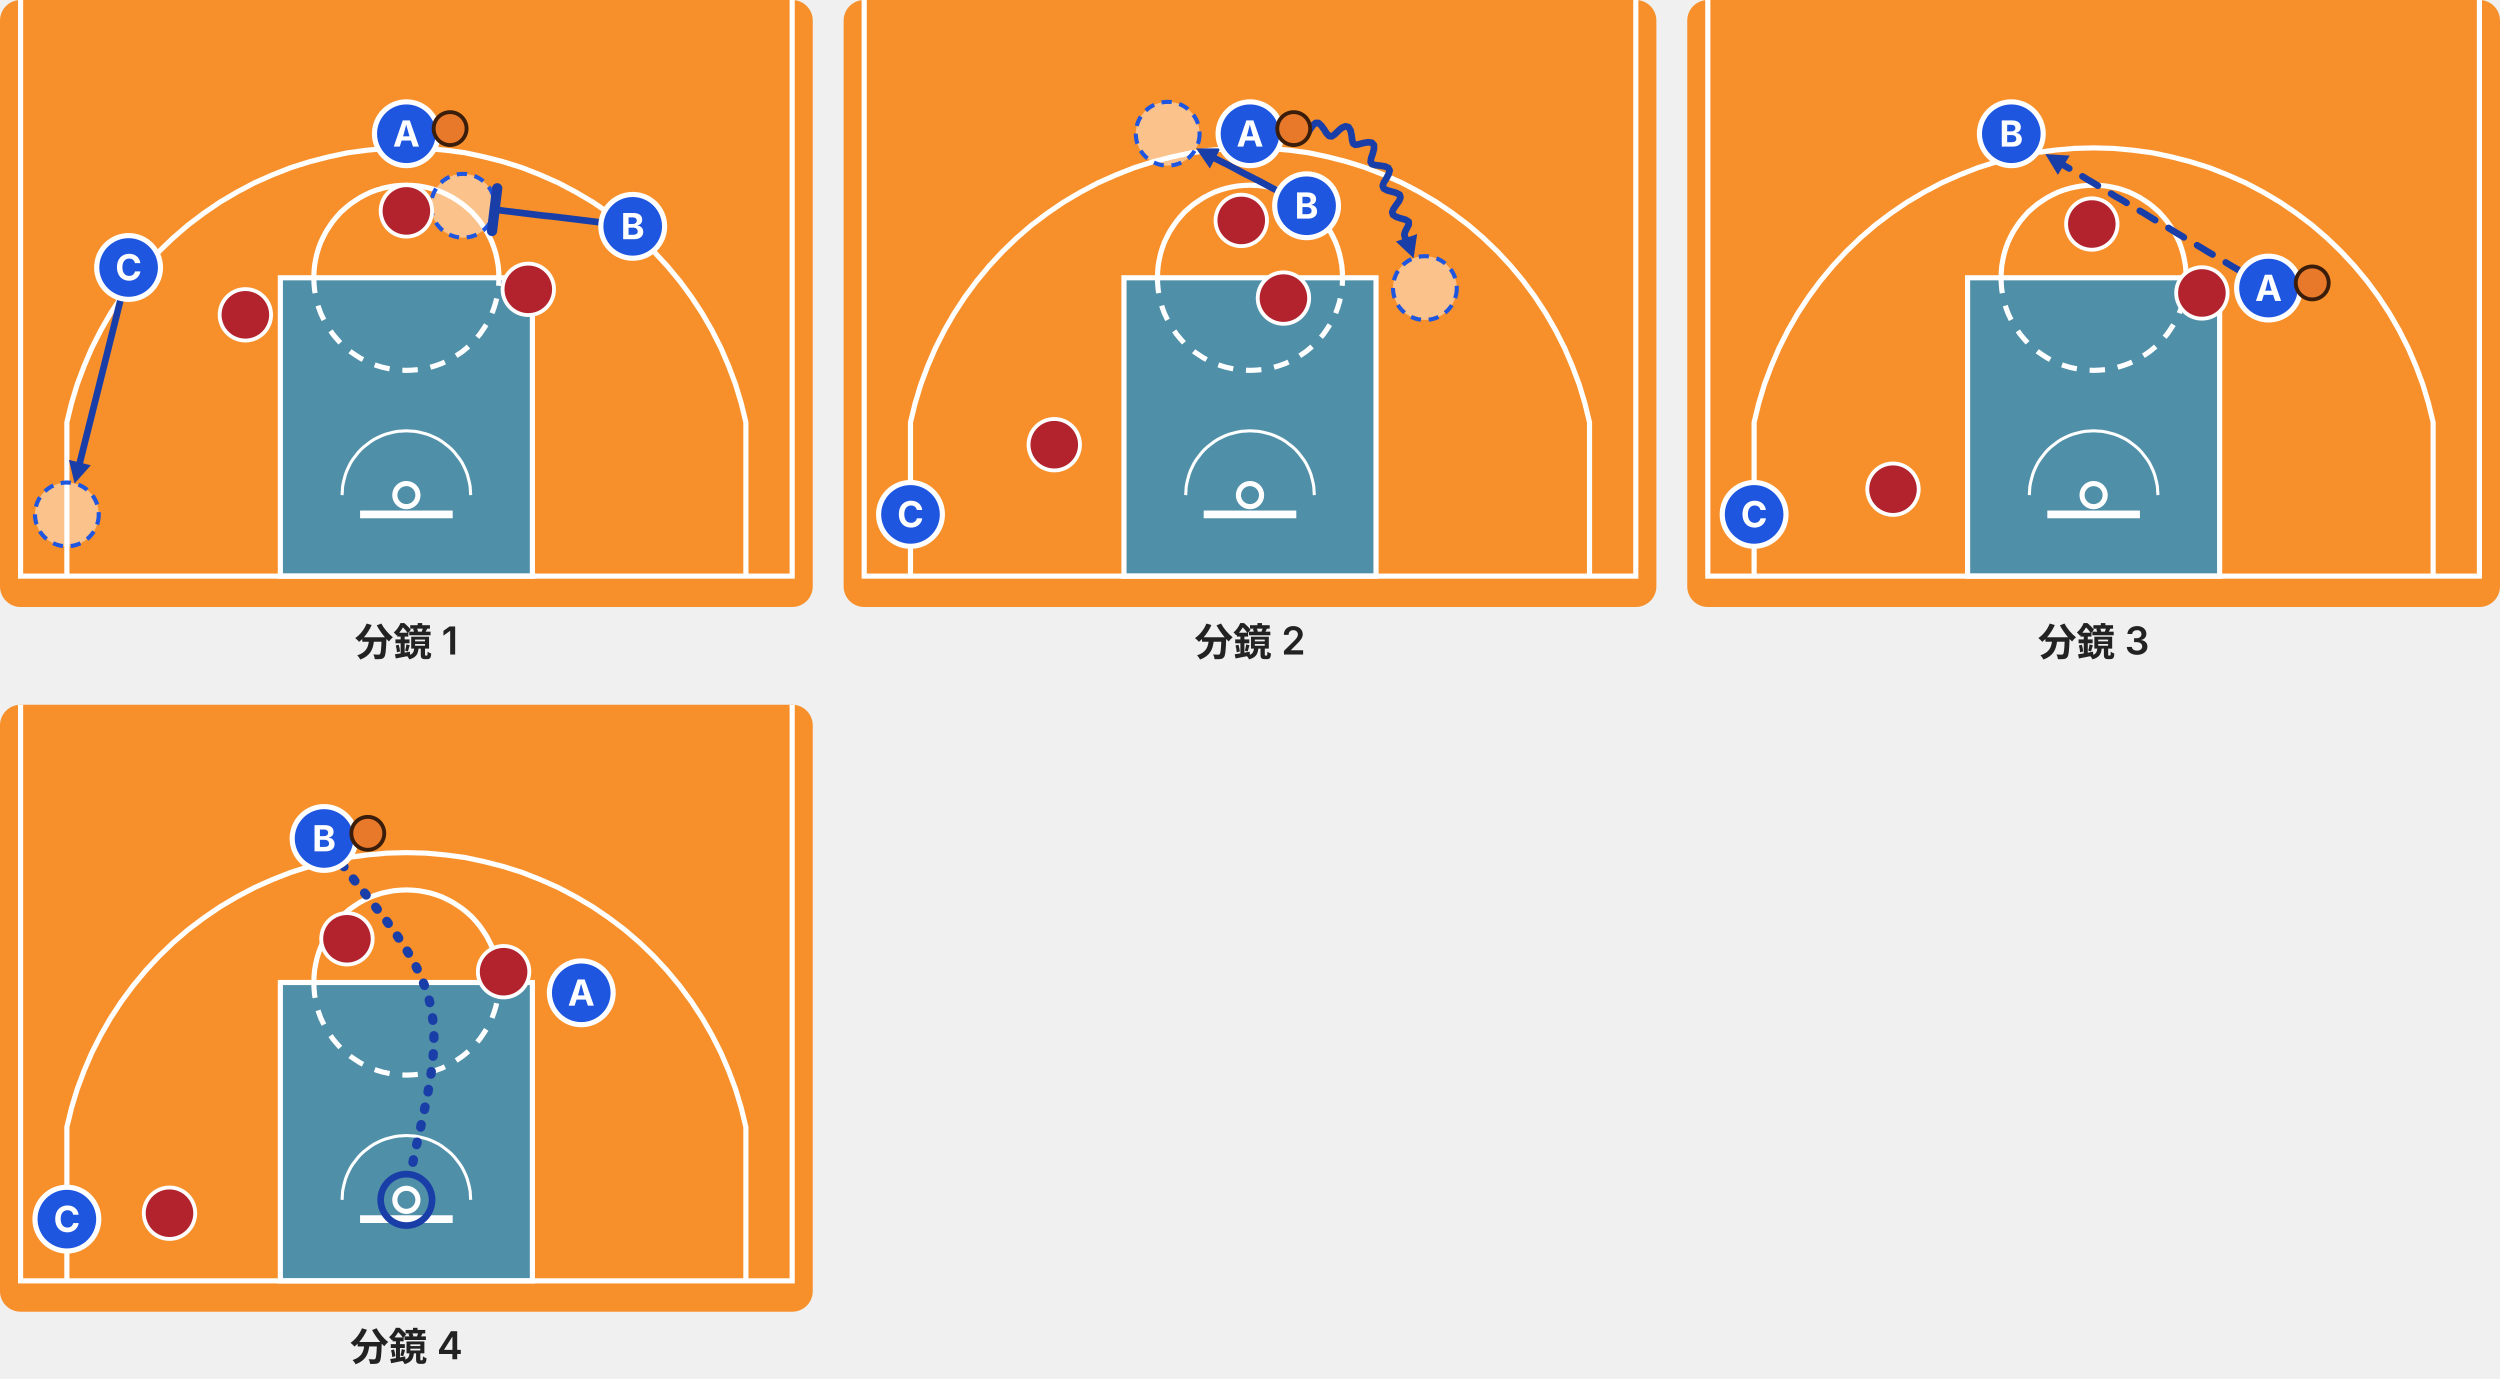
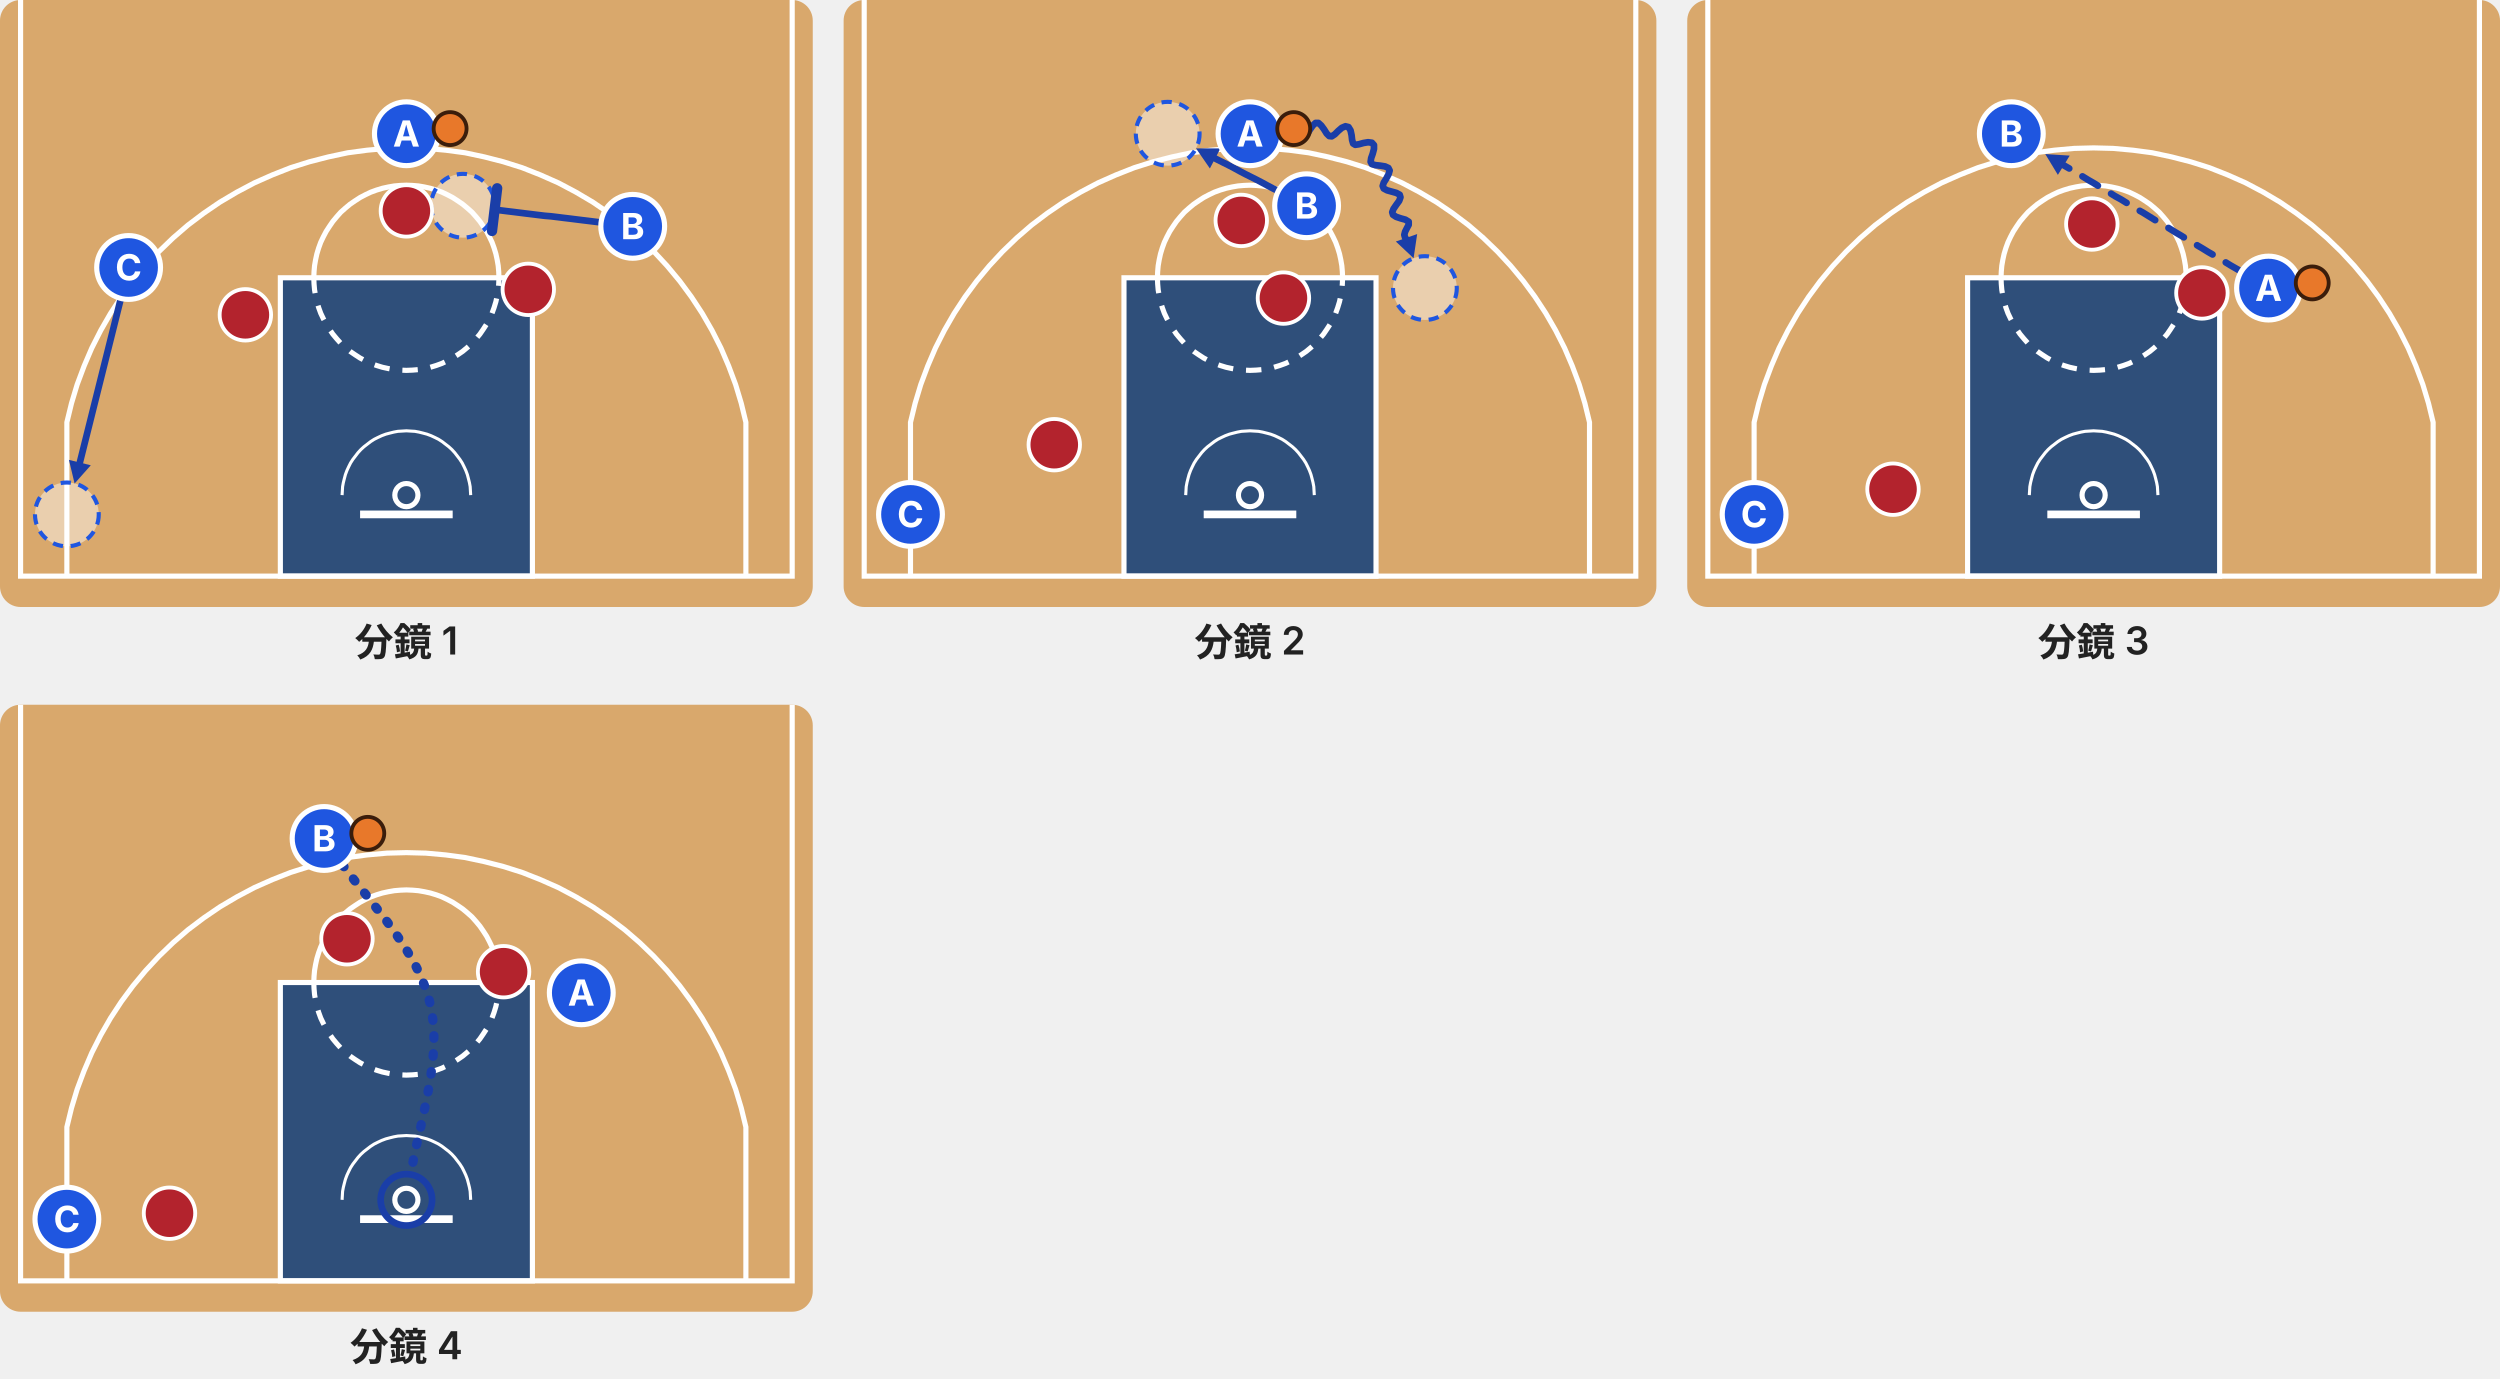
<svg xmlns="http://www.w3.org/2000/svg" viewBox="0 0 972.0 536.0" width="972.0" height="536.0" font-family="-apple-system, 'PingFang TC', 'Noto Sans TC', sans-serif">
  <g transform="translate(0,0)">
-     <rect width="316.0" height="236.0" rx="8" fill="#f7902b" />
-     <rect x="109.0" y="108.0" width="98.0" height="116.0" fill="#4f8fa8" stroke="#ffffff" stroke-width="2" />
+     <rect width="316.0" height="236.0" rx="8" fill="#d9a86c" />
+     <rect x="109.0" y="108.0" width="98.0" height="116.0" fill="#2f4f7a" stroke="#ffffff" stroke-width="2" />
    <polyline points="8.0,0.0 8.0,224.0 308.0,224.0 308.0,0.0" fill="none" stroke="#ffffff" stroke-width="2" />
    <polyline points="194.0,108.0 193.9,105.6 193.7,103.3 193.3,101.0 192.8,98.7 192.1,96.4 191.3,94.2 190.3,92.1 189.2,90.0 187.9,88.0 186.6,86.1 185.1,84.3 183.5,82.5 181.7,80.9 179.9,79.4 178.0,78.1 176.0,76.8 173.9,75.7 171.8,74.7 169.6,73.9 167.3,73.2 165.0,72.7 162.7,72.3 160.4,72.1 158.0,72.0 155.6,72.1 153.3,72.3 151.0,72.7 148.7,73.2 146.4,73.9 144.2,74.7 142.1,75.7 140.0,76.8 138.0,78.1 136.1,79.4 134.3,80.9 132.5,82.5 130.9,84.3 129.4,86.1 128.1,88.0 126.8,90.0 125.7,92.1 124.7,94.2 123.9,96.4 123.2,98.7 122.7,101.0 122.3,103.3 122.1,105.6 122.0,108.0" fill="none" stroke="#ffffff" stroke-width="2" />
    <polyline points="122.0,108.0 122.1,110.4 122.3,112.7 122.7,115.0 123.2,117.3 123.9,119.6 124.7,121.8 125.7,123.9 126.8,126.0 128.1,128.0 129.4,129.9 130.9,131.7 132.5,133.5 134.3,135.1 136.1,136.6 138.0,137.9 140.0,139.2 142.1,140.3 144.2,141.3 146.4,142.1 148.7,142.8 151.0,143.3 153.3,143.7 155.6,143.9 158.0,144.0 160.4,143.9 162.7,143.7 165.0,143.3 167.3,142.8 169.6,142.1 171.8,141.3 173.9,140.3 176.0,139.2 178.0,137.9 179.9,136.6 181.7,135.1 183.5,133.5 185.1,131.7 186.6,129.9 187.9,128.0 189.2,126.0 190.3,123.9 191.3,121.8 192.1,119.6 192.8,117.3 193.3,115.0 193.7,112.7 193.9,110.4 194.0,108.0" fill="none" stroke="#ffffff" stroke-width="2" stroke-dasharray="6 5" />
    <polyline points="290.0,224.0 290.0,164.2 288.2,156.8 286.0,149.5 283.3,142.3 280.3,135.3 276.8,128.4 273.0,121.8 268.8,115.4 264.3,109.3 259.4,103.4 254.2,97.8 248.7,92.5 242.9,87.5 236.8,82.9 230.5,78.6 223.9,74.7 217.1,71.1 210.1,68.0 203.0,65.2 195.7,62.9 188.3,61.0 180.8,59.4 173.3,58.4 165.6,57.7 158.0,57.5 150.4,57.7 142.7,58.4 135.2,59.4 127.7,61.0 120.3,62.9 113.0,65.2 105.9,68.0 98.9,71.1 92.1,74.7 85.5,78.6 79.2,82.9 73.1,87.5 67.3,92.5 61.8,97.8 56.6,103.4 51.7,109.3 47.2,115.4 43.0,121.8 39.2,128.4 35.7,135.3 32.7,142.3 30.0,149.5 27.8,156.8 26.0,164.2 26.0,224.0" fill="none" stroke="#ffffff" stroke-width="2" />
    <polyline points="183.0,192.5 182.9,190.9 182.8,189.2 182.5,187.6 182.1,186.0 181.7,184.5 181.1,182.9 180.4,181.4 179.7,180.0 178.8,178.6 177.8,177.3 176.8,176.0 175.7,174.8 174.5,173.7 173.2,172.7 171.9,171.7 170.5,170.8 169.1,170.1 167.6,169.4 166.0,168.8 164.5,168.4 162.9,168.0 161.3,167.7 159.6,167.6 158.0,167.5 156.4,167.6 154.7,167.7 153.1,168.0 151.5,168.4 150.0,168.8 148.4,169.4 146.9,170.1 145.5,170.8 144.1,171.7 142.8,172.7 141.5,173.7 140.3,174.8 139.2,176.0 138.2,177.3 137.2,178.6 136.3,180.0 135.6,181.4 134.9,182.9 134.3,184.5 133.9,186.0 133.5,187.6 133.2,189.2 133.1,190.9 133.0,192.5" fill="none" stroke="#ffffff" stroke-width="1.2" />
    <line x1="140.0" y1="200.0" x2="176.0" y2="200.0" stroke="#ffffff" stroke-width="3" />
    <circle cx="158.0" cy="192.5" r="4.5" fill="none" stroke="#ffffff" stroke-width="2" />
    <circle cx="180.0" cy="80.0" r="12.4" fill="#ffffff" fill-opacity="0.45" stroke="#1f56e0" stroke-width="1.6" stroke-dasharray="4 3" />
    <circle cx="26.0" cy="200.0" r="12.4" fill="#ffffff" fill-opacity="0.45" stroke="#1f56e0" stroke-width="1.6" stroke-dasharray="4 3" />
    <polyline points="233.7,86.5 231.3,86.2 228.9,85.9 226.4,85.6 224.0,85.3 221.6,85.0 219.1,84.7 216.7,84.4 214.2,84.1 211.8,83.9 209.3,83.6 206.9,83.3 204.4,83.0 202.0,82.7 199.6,82.4 197.1,82.1 194.7,81.8 192.3,81.5" fill="none" stroke="#1a3ea8" stroke-width="2.6" stroke-linecap="round" stroke-linejoin="round" />
    <line x1="191.3" y1="89.8" x2="193.3" y2="73.2" stroke="#1a3ea8" stroke-width="4" stroke-linecap="round" />
    <polyline points="47.0,116.0 46.4,118.4 45.8,120.8 45.2,123.2 44.6,125.6 44.0,128.0 43.4,130.4 42.8,132.8 42.2,135.2 41.6,137.6 41.0,140.0 40.4,142.4 39.8,144.8 39.2,147.2 38.6,149.6 38.0,152.0 37.4,154.4 36.8,156.8 36.2,159.2 35.6,161.6 35.0,164.0 34.4,166.4 33.8,168.8 33.2,171.2 32.6,173.6 32.0,176.0 31.4,178.4 30.8,180.8 30.7,181.4" fill="none" stroke="#1a3ea8" stroke-width="2.6" stroke-linecap="round" stroke-linejoin="round" />
    <polygon points="29.0,188.0 35.3,180.9 26.8,178.8" fill="#1a3ea8" />
    <circle cx="158.0" cy="82.0" r="10.0" fill="#b3232d" stroke="#fff" stroke-width="1.5" />
    <circle cx="205.4" cy="112.5" r="10.0" fill="#b3232d" stroke="#fff" stroke-width="1.5" />
    <circle cx="95.4" cy="122.4" r="10.0" fill="#b3232d" stroke="#fff" stroke-width="1.5" />
    <circle cx="158.0" cy="52.0" r="12.4" fill="#1f56e0" stroke="#fff" stroke-width="2" />
    <text x="158.0" y="57.0" font-size="14" font-weight="700" fill="#fff" text-anchor="middle">A</text>
    <circle cx="246.0" cy="88.0" r="12.4" fill="#1f56e0" stroke="#fff" stroke-width="2" />
    <text x="246.0" y="93.0" font-size="14" font-weight="700" fill="#fff" text-anchor="middle">B</text>
    <circle cx="50.0" cy="104.0" r="12.4" fill="#1f56e0" stroke="#fff" stroke-width="2" />
    <text x="50.0" y="109.0" font-size="14" font-weight="700" fill="#fff" text-anchor="middle">C</text>
    <circle cx="175.0" cy="50.0" r="6.4" fill="#e8782a" stroke="#3b1d0b" stroke-width="1.5" />
    <text x="158.0" y="255.0" font-size="15" font-weight="600" fill="#222" text-anchor="middle">分鏡 1</text>
  </g>
  <g transform="translate(328,0)">
-     <rect width="316.0" height="236.0" rx="8" fill="#f7902b" />
-     <rect x="109.0" y="108.0" width="98.0" height="116.0" fill="#4f8fa8" stroke="#ffffff" stroke-width="2" />
+     <rect width="316.0" height="236.0" rx="8" fill="#d9a86c" />
+     <rect x="109.0" y="108.0" width="98.0" height="116.0" fill="#2f4f7a" stroke="#ffffff" stroke-width="2" />
    <polyline points="8.0,0.0 8.0,224.0 308.0,224.0 308.0,0.0" fill="none" stroke="#ffffff" stroke-width="2" />
    <polyline points="194.0,108.0 193.9,105.6 193.7,103.3 193.3,101.0 192.8,98.7 192.1,96.4 191.3,94.2 190.3,92.1 189.2,90.0 187.9,88.0 186.6,86.1 185.1,84.3 183.5,82.5 181.7,80.9 179.9,79.4 178.0,78.1 176.0,76.8 173.9,75.7 171.8,74.7 169.6,73.9 167.3,73.2 165.0,72.7 162.7,72.3 160.4,72.1 158.0,72.0 155.6,72.1 153.3,72.3 151.0,72.7 148.7,73.2 146.4,73.9 144.2,74.7 142.1,75.7 140.0,76.8 138.0,78.1 136.1,79.4 134.3,80.9 132.5,82.5 130.9,84.3 129.4,86.1 128.1,88.0 126.8,90.0 125.7,92.1 124.7,94.2 123.9,96.4 123.2,98.7 122.7,101.0 122.3,103.3 122.1,105.6 122.0,108.0" fill="none" stroke="#ffffff" stroke-width="2" />
    <polyline points="122.0,108.0 122.1,110.4 122.3,112.7 122.7,115.0 123.2,117.3 123.9,119.6 124.7,121.8 125.7,123.9 126.8,126.0 128.1,128.0 129.4,129.9 130.9,131.7 132.5,133.5 134.3,135.1 136.1,136.6 138.0,137.9 140.0,139.2 142.1,140.3 144.2,141.3 146.4,142.1 148.7,142.8 151.0,143.3 153.3,143.7 155.6,143.9 158.0,144.0 160.4,143.9 162.7,143.7 165.0,143.3 167.3,142.8 169.6,142.1 171.8,141.3 173.9,140.3 176.0,139.2 178.0,137.9 179.9,136.6 181.7,135.1 183.5,133.5 185.1,131.7 186.6,129.9 187.9,128.0 189.2,126.0 190.3,123.9 191.3,121.8 192.1,119.6 192.8,117.3 193.3,115.0 193.7,112.7 193.9,110.4 194.0,108.0" fill="none" stroke="#ffffff" stroke-width="2" stroke-dasharray="6 5" />
    <polyline points="290.0,224.0 290.0,164.2 288.2,156.8 286.0,149.5 283.3,142.3 280.3,135.3 276.8,128.4 273.0,121.8 268.8,115.4 264.3,109.3 259.4,103.4 254.2,97.8 248.7,92.5 242.9,87.5 236.8,82.9 230.5,78.6 223.9,74.7 217.1,71.1 210.1,68.0 203.0,65.2 195.7,62.9 188.3,61.0 180.8,59.4 173.3,58.4 165.6,57.7 158.0,57.5 150.4,57.7 142.7,58.4 135.2,59.4 127.7,61.0 120.3,62.9 113.0,65.2 105.9,68.0 98.9,71.1 92.1,74.7 85.5,78.6 79.2,82.9 73.1,87.5 67.3,92.5 61.8,97.8 56.6,103.4 51.7,109.3 47.2,115.4 43.0,121.8 39.2,128.4 35.7,135.3 32.7,142.3 30.0,149.5 27.8,156.8 26.0,164.2 26.0,224.0" fill="none" stroke="#ffffff" stroke-width="2" />
    <polyline points="183.0,192.5 182.9,190.9 182.8,189.2 182.5,187.6 182.1,186.0 181.7,184.5 181.1,182.9 180.4,181.4 179.7,180.0 178.8,178.6 177.8,177.3 176.8,176.0 175.7,174.8 174.5,173.7 173.2,172.7 171.9,171.7 170.5,170.8 169.1,170.1 167.6,169.4 166.0,168.8 164.5,168.4 162.9,168.0 161.3,167.7 159.6,167.6 158.0,167.5 156.4,167.6 154.7,167.7 153.1,168.0 151.5,168.4 150.0,168.8 148.4,169.4 146.9,170.1 145.5,170.8 144.1,171.7 142.8,172.7 141.5,173.7 140.3,174.8 139.2,176.0 138.2,177.3 137.2,178.6 136.3,180.0 135.6,181.4 134.9,182.9 134.3,184.5 133.9,186.0 133.5,187.6 133.2,189.2 133.1,190.9 133.0,192.5" fill="none" stroke="#ffffff" stroke-width="1.2" />
    <line x1="140.0" y1="200.0" x2="176.0" y2="200.0" stroke="#ffffff" stroke-width="3" />
    <circle cx="158.0" cy="192.5" r="4.5" fill="none" stroke="#ffffff" stroke-width="2" />
    <circle cx="226.0" cy="112.0" r="12.4" fill="#ffffff" fill-opacity="0.45" stroke="#1f56e0" stroke-width="1.6" stroke-dasharray="4 3" />
    <circle cx="126.0" cy="52.0" r="12.4" fill="#ffffff" fill-opacity="0.45" stroke="#1f56e0" stroke-width="1.6" stroke-dasharray="4 3" />
    <polyline points="170.4,51.4 171.4,51.1 172.5,50.4 173.5,49.9 174.7,50.0 175.8,50.8 177.1,52.2 178.3,53.1 179.3,53.0 180.3,52.0 181.3,50.4 182.4,48.8 183.5,47.8 184.6,47.8 185.7,48.8 186.8,50.3 187.8,51.9 188.8,52.9 189.8,53.0 191.0,52.2 192.3,50.9 193.7,49.7 195.1,49.1 196.3,49.4 197.1,50.7 197.5,52.6 197.7,54.4 198.1,55.8 198.9,56.3 200.3,56.1 202.1,55.6 203.9,55.3 205.4,55.5 206.2,56.4 206.2,57.9 205.7,59.8 205.1,61.5 204.9,62.9 205.4,63.8 206.7,64.2 208.6,64.4 210.5,64.7 211.8,65.3 212.3,66.3 211.9,67.7 211.0,69.4 210.0,71.0 209.6,72.3 210.0,73.3 211.3,74.0 213.1,74.5 214.9,75.0 216.2,75.7 216.5,76.7 216.0,78.1 214.9,79.6 213.8,81.2 213.3,82.5 213.6,83.5 214.8,84.3 216.6,84.9 218.4,85.4 219.7,86.2 219.7,87.4 219.0,88.7 218.3,90.1 218.0,91.3 218.3,92.4 219.0,93.3 219.5,93.9" fill="none" stroke="#1a3ea8" stroke-width="2.6" stroke-linecap="round" stroke-linejoin="round" />
    <polygon points="221.6,100.4 223.0,91.0 214.7,93.9" fill="#1a3ea8" />
    <polyline points="169.0,74.3 167.0,73.3 164.9,72.2 162.7,71.0 160.6,69.9 158.4,68.8 156.2,67.7 154.1,66.6 151.9,65.4 149.8,64.3 147.6,63.2 145.4,62.1 143.3,61.0 143.0,60.8" fill="none" stroke="#1a3ea8" stroke-width="2.6" stroke-linecap="round" stroke-linejoin="round" />
    <polygon points="137.0,57.7 142.4,65.5 146.5,57.7" fill="#1a3ea8" />
    <circle cx="154.6" cy="85.7" r="10.0" fill="#b3232d" stroke="#fff" stroke-width="1.5" />
    <circle cx="171.0" cy="115.9" r="10.0" fill="#b3232d" stroke="#fff" stroke-width="1.5" />
    <circle cx="81.9" cy="172.9" r="10.0" fill="#b3232d" stroke="#fff" stroke-width="1.5" />
    <circle cx="158.0" cy="52.0" r="12.4" fill="#1f56e0" stroke="#fff" stroke-width="2" />
    <text x="158.0" y="57.0" font-size="14" font-weight="700" fill="#fff" text-anchor="middle">A</text>
    <circle cx="180.0" cy="80.0" r="12.4" fill="#1f56e0" stroke="#fff" stroke-width="2" />
    <text x="180.0" y="85.0" font-size="14" font-weight="700" fill="#fff" text-anchor="middle">B</text>
    <circle cx="26.0" cy="200.0" r="12.4" fill="#1f56e0" stroke="#fff" stroke-width="2" />
    <text x="26.0" y="205.0" font-size="14" font-weight="700" fill="#fff" text-anchor="middle">C</text>
    <circle cx="175.0" cy="50.0" r="6.4" fill="#e8782a" stroke="#3b1d0b" stroke-width="1.5" />
    <text x="158.0" y="255.0" font-size="15" font-weight="600" fill="#222" text-anchor="middle">分鏡 2</text>
  </g>
  <g transform="translate(656,0)">
-     <rect width="316.0" height="236.0" rx="8" fill="#f7902b" />
-     <rect x="109.0" y="108.0" width="98.0" height="116.0" fill="#4f8fa8" stroke="#ffffff" stroke-width="2" />
+     <rect width="316.0" height="236.0" rx="8" fill="#d9a86c" />
+     <rect x="109.0" y="108.0" width="98.0" height="116.0" fill="#2f4f7a" stroke="#ffffff" stroke-width="2" />
    <polyline points="8.0,0.0 8.0,224.0 308.0,224.0 308.0,0.0" fill="none" stroke="#ffffff" stroke-width="2" />
    <polyline points="194.0,108.0 193.9,105.6 193.7,103.3 193.3,101.0 192.8,98.7 192.1,96.4 191.3,94.2 190.3,92.1 189.2,90.0 187.9,88.0 186.6,86.1 185.1,84.3 183.5,82.5 181.7,80.9 179.9,79.4 178.0,78.1 176.0,76.8 173.9,75.7 171.8,74.7 169.6,73.9 167.3,73.2 165.0,72.7 162.7,72.3 160.4,72.1 158.0,72.0 155.6,72.1 153.3,72.3 151.0,72.7 148.7,73.2 146.4,73.9 144.2,74.7 142.1,75.7 140.0,76.8 138.0,78.1 136.1,79.4 134.3,80.9 132.5,82.5 130.9,84.3 129.4,86.1 128.1,88.0 126.8,90.0 125.7,92.1 124.7,94.2 123.9,96.4 123.2,98.7 122.7,101.0 122.3,103.3 122.1,105.6 122.0,108.0" fill="none" stroke="#ffffff" stroke-width="2" />
    <polyline points="122.0,108.0 122.1,110.4 122.3,112.7 122.7,115.0 123.2,117.3 123.9,119.6 124.7,121.8 125.7,123.9 126.8,126.0 128.1,128.0 129.4,129.9 130.9,131.7 132.5,133.5 134.3,135.1 136.1,136.6 138.0,137.9 140.0,139.2 142.1,140.3 144.2,141.3 146.4,142.1 148.7,142.8 151.0,143.3 153.3,143.7 155.6,143.9 158.0,144.0 160.4,143.9 162.7,143.7 165.0,143.3 167.3,142.8 169.6,142.1 171.8,141.3 173.9,140.3 176.0,139.2 178.0,137.9 179.9,136.6 181.7,135.1 183.5,133.5 185.1,131.7 186.6,129.9 187.9,128.0 189.2,126.0 190.3,123.9 191.3,121.8 192.1,119.6 192.8,117.3 193.3,115.0 193.7,112.7 193.9,110.4 194.0,108.0" fill="none" stroke="#ffffff" stroke-width="2" stroke-dasharray="6 5" />
    <polyline points="290.0,224.0 290.0,164.2 288.2,156.8 286.0,149.5 283.3,142.3 280.3,135.3 276.8,128.4 273.0,121.8 268.8,115.4 264.3,109.3 259.4,103.4 254.2,97.8 248.7,92.5 242.9,87.5 236.8,82.9 230.5,78.6 223.9,74.7 217.1,71.1 210.1,68.0 203.0,65.2 195.7,62.9 188.3,61.0 180.8,59.4 173.3,58.4 165.6,57.7 158.0,57.5 150.4,57.7 142.7,58.4 135.2,59.4 127.7,61.0 120.3,62.9 113.0,65.2 105.9,68.0 98.9,71.1 92.1,74.7 85.5,78.6 79.2,82.9 73.1,87.5 67.3,92.5 61.8,97.8 56.6,103.4 51.7,109.3 47.2,115.4 43.0,121.8 39.2,128.4 35.7,135.3 32.7,142.3 30.0,149.5 27.8,156.8 26.0,164.2 26.0,224.0" fill="none" stroke="#ffffff" stroke-width="2" />
    <polyline points="183.0,192.5 182.9,190.9 182.8,189.2 182.5,187.6 182.1,186.0 181.7,184.5 181.1,182.9 180.4,181.4 179.7,180.0 178.8,178.6 177.8,177.3 176.8,176.0 175.7,174.8 174.5,173.7 173.2,172.7 171.9,171.7 170.5,170.8 169.1,170.1 167.6,169.4 166.0,168.8 164.5,168.4 162.9,168.0 161.3,167.7 159.6,167.6 158.0,167.5 156.4,167.6 154.7,167.7 153.1,168.0 151.5,168.4 150.0,168.8 148.4,169.4 146.9,170.1 145.5,170.8 144.1,171.7 142.8,172.7 141.5,173.7 140.3,174.8 139.2,176.0 138.2,177.3 137.2,178.6 136.3,180.0 135.6,181.4 134.9,182.9 134.3,184.5 133.9,186.0 133.5,187.6 133.2,189.2 133.1,190.9 133.0,192.5" fill="none" stroke="#ffffff" stroke-width="1.2" />
    <line x1="140.0" y1="200.0" x2="176.0" y2="200.0" stroke="#ffffff" stroke-width="3" />
    <circle cx="158.0" cy="192.5" r="4.5" fill="none" stroke="#ffffff" stroke-width="2" />
    <polyline points="215.4,105.6 215.4,105.6 213.2,104.3 211.1,103.1 209.0,101.8 206.9,100.5 204.7,99.2 202.6,98.0 200.5,96.7 198.3,95.4 196.2,94.1 194.1,92.9 192.0,91.6 189.8,90.3 187.7,89.0 185.6,87.7 183.4,86.5 181.3,85.2 179.2,83.9 177.1,82.6 174.9,81.4 172.8,80.1 170.7,78.8 168.6,77.5 166.4,76.3 164.3,75.0 162.2,73.7 160.0,72.4 157.9,71.1 155.8,69.9 153.7,68.6 151.5,67.3 149.4,66.0 147.3,64.8 145.1,63.5 145.0,63.4" fill="none" stroke="#1a3ea8" stroke-width="2.6" stroke-linecap="round" stroke-linejoin="round" stroke-dasharray="7 6" />
    <polygon points="139.2,59.9 144.1,68.0 148.7,60.5" fill="#1a3ea8" />
    <circle cx="157.3" cy="87.1" r="10.0" fill="#b3232d" stroke="#fff" stroke-width="1.5" />
    <circle cx="200.1" cy="113.9" r="10.0" fill="#b3232d" stroke="#fff" stroke-width="1.5" />
    <circle cx="80.0" cy="190.2" r="10.0" fill="#b3232d" stroke="#fff" stroke-width="1.5" />
    <circle cx="226.0" cy="112.0" r="12.4" fill="#1f56e0" stroke="#fff" stroke-width="2" />
    <text x="226.0" y="117.0" font-size="14" font-weight="700" fill="#fff" text-anchor="middle">A</text>
    <circle cx="126.0" cy="52.0" r="12.4" fill="#1f56e0" stroke="#fff" stroke-width="2" />
    <text x="126.0" y="57.0" font-size="14" font-weight="700" fill="#fff" text-anchor="middle">B</text>
    <circle cx="26.0" cy="200.0" r="12.4" fill="#1f56e0" stroke="#fff" stroke-width="2" />
    <text x="26.0" y="205.0" font-size="14" font-weight="700" fill="#fff" text-anchor="middle">C</text>
    <circle cx="243.0" cy="110.0" r="6.4" fill="#e8782a" stroke="#3b1d0b" stroke-width="1.5" />
    <text x="158.0" y="255.0" font-size="15" font-weight="600" fill="#222" text-anchor="middle">分鏡 3</text>
  </g>
  <g transform="translate(0,274)">
-     <rect width="316.0" height="236.0" rx="8" fill="#f7902b" />
-     <rect x="109.0" y="108.0" width="98.0" height="116.0" fill="#4f8fa8" stroke="#ffffff" stroke-width="2" />
+     <rect width="316.0" height="236.0" rx="8" fill="#d9a86c" />
+     <rect x="109.0" y="108.0" width="98.0" height="116.0" fill="#2f4f7a" stroke="#ffffff" stroke-width="2" />
    <polyline points="8.0,0.0 8.0,224.0 308.0,224.0 308.0,0.0" fill="none" stroke="#ffffff" stroke-width="2" />
    <polyline points="194.0,108.0 193.9,105.6 193.7,103.3 193.3,101.0 192.8,98.7 192.1,96.4 191.3,94.2 190.3,92.1 189.2,90.0 187.9,88.0 186.6,86.1 185.1,84.3 183.5,82.5 181.7,80.9 179.9,79.4 178.0,78.1 176.0,76.8 173.9,75.7 171.8,74.7 169.6,73.9 167.3,73.2 165.0,72.7 162.7,72.3 160.4,72.1 158.0,72.0 155.6,72.1 153.3,72.3 151.0,72.7 148.7,73.2 146.4,73.9 144.2,74.7 142.1,75.7 140.0,76.8 138.0,78.1 136.1,79.4 134.3,80.9 132.5,82.5 130.9,84.3 129.4,86.1 128.1,88.0 126.8,90.0 125.7,92.1 124.7,94.2 123.9,96.4 123.2,98.7 122.7,101.0 122.3,103.3 122.1,105.6 122.0,108.0" fill="none" stroke="#ffffff" stroke-width="2" />
    <polyline points="122.0,108.0 122.1,110.4 122.3,112.7 122.7,115.0 123.2,117.3 123.9,119.6 124.7,121.8 125.7,123.9 126.8,126.0 128.1,128.0 129.4,129.9 130.9,131.7 132.5,133.5 134.3,135.1 136.1,136.6 138.0,137.9 140.0,139.2 142.1,140.3 144.2,141.3 146.4,142.1 148.7,142.8 151.0,143.3 153.3,143.7 155.6,143.9 158.0,144.0 160.4,143.9 162.7,143.7 165.0,143.3 167.3,142.8 169.6,142.1 171.8,141.3 173.9,140.3 176.0,139.2 178.0,137.9 179.9,136.6 181.7,135.1 183.5,133.5 185.1,131.7 186.6,129.9 187.9,128.0 189.2,126.0 190.3,123.9 191.3,121.8 192.1,119.6 192.8,117.3 193.3,115.0 193.7,112.7 193.9,110.4 194.0,108.0" fill="none" stroke="#ffffff" stroke-width="2" stroke-dasharray="6 5" />
    <polyline points="290.0,224.0 290.0,164.2 288.2,156.8 286.0,149.5 283.3,142.3 280.3,135.3 276.8,128.4 273.0,121.8 268.8,115.4 264.3,109.3 259.4,103.4 254.2,97.8 248.7,92.5 242.9,87.5 236.8,82.9 230.5,78.6 223.9,74.7 217.1,71.1 210.1,68.0 203.0,65.2 195.7,62.9 188.3,61.0 180.8,59.4 173.3,58.4 165.6,57.7 158.0,57.5 150.4,57.7 142.7,58.4 135.2,59.4 127.7,61.0 120.3,62.9 113.0,65.2 105.9,68.0 98.9,71.1 92.1,74.7 85.5,78.6 79.2,82.9 73.1,87.5 67.3,92.5 61.8,97.8 56.6,103.4 51.7,109.3 47.2,115.4 43.0,121.8 39.2,128.4 35.7,135.3 32.7,142.3 30.0,149.5 27.8,156.8 26.0,164.2 26.0,224.0" fill="none" stroke="#ffffff" stroke-width="2" />
    <polyline points="183.0,192.5 182.9,190.9 182.8,189.2 182.5,187.6 182.1,186.0 181.7,184.5 181.1,182.9 180.4,181.4 179.7,180.0 178.8,178.6 177.8,177.3 176.8,176.0 175.7,174.8 174.5,173.7 173.2,172.7 171.9,171.7 170.5,170.8 169.1,170.1 167.6,169.4 166.0,168.8 164.5,168.4 162.9,168.0 161.3,167.7 159.6,167.6 158.0,167.5 156.4,167.6 154.7,167.7 153.1,168.0 151.5,168.4 150.0,168.8 148.4,169.4 146.9,170.1 145.5,170.8 144.1,171.7 142.8,172.7 141.5,173.7 140.3,174.8 139.2,176.0 138.2,177.3 137.2,178.6 136.3,180.0 135.6,181.4 134.9,182.9 134.3,184.5 133.9,186.0 133.5,187.6 133.2,189.2 133.1,190.9 133.0,192.5" fill="none" stroke="#ffffff" stroke-width="1.2" />
    <line x1="140.0" y1="200.0" x2="176.0" y2="200.0" stroke="#ffffff" stroke-width="3" />
    <circle cx="158.0" cy="192.5" r="4.5" fill="none" stroke="#ffffff" stroke-width="2" />
    <polyline points="133.1,62.2 133.2,62.3 134.8,64.3 136.3,66.3 137.9,68.4 139.5,70.4 141.1,72.4 142.7,74.4 144.3,76.4 145.9,78.5 147.5,80.5 149.0,82.5 150.6,84.5 152.1,86.6 153.6,88.6 155.0,90.7 156.4,92.8 157.7,94.8 159.0,96.9 160.2,99.0 161.4,101.1 162.5,103.3 163.5,105.4 164.4,107.6 165.3,109.8 166.1,112.0 166.7,114.2 167.3,116.5 167.8,118.8 168.1,121.1 168.4,123.4 168.6,125.7 168.7,128.1 168.7,130.5 168.6,132.9 168.5,135.3 168.3,137.7 168.0,140.2 167.7,142.6 167.4,145.1 167.0,147.6 166.5,150.0 166.1,152.5 165.6,155.0 165.0,157.5 164.5,160.0 163.9,162.5 163.4,165.1 162.8,167.6 162.2,170.1 161.6,172.6 161.1,175.1 160.6,177.6 160.1,180.1 159.6,182.6 159.6,182.6" fill="none" stroke="#1a3ea8" stroke-width="3.6" stroke-linecap="round" stroke-linejoin="round" stroke-dasharray="1 6" />
    <circle cx="158.0" cy="192.5" r="10.0" fill="none" stroke="#1a3ea8" stroke-width="2.6" />
    <circle cx="134.9" cy="91.0" r="10.0" fill="#b3232d" stroke="#fff" stroke-width="1.5" />
    <circle cx="195.8" cy="103.8" r="10.0" fill="#b3232d" stroke="#fff" stroke-width="1.5" />
    <circle cx="65.9" cy="197.7" r="10.0" fill="#b3232d" stroke="#fff" stroke-width="1.5" />
    <circle cx="226.0" cy="112.0" r="12.4" fill="#1f56e0" stroke="#fff" stroke-width="2" />
    <text x="226.0" y="117.0" font-size="14" font-weight="700" fill="#fff" text-anchor="middle">A</text>
    <circle cx="126.0" cy="52.0" r="12.4" fill="#1f56e0" stroke="#fff" stroke-width="2" />
    <text x="126.0" y="57.0" font-size="14" font-weight="700" fill="#fff" text-anchor="middle">B</text>
    <circle cx="26.0" cy="200.0" r="12.4" fill="#1f56e0" stroke="#fff" stroke-width="2" />
    <text x="26.0" y="205.0" font-size="14" font-weight="700" fill="#fff" text-anchor="middle">C</text>
    <circle cx="143.0" cy="50.0" r="6.4" fill="#e8782a" stroke="#3b1d0b" stroke-width="1.5" />
    <text x="158.0" y="255.0" font-size="15" font-weight="600" fill="#222" text-anchor="middle">分鏡 4</text>
  </g>
</svg>
